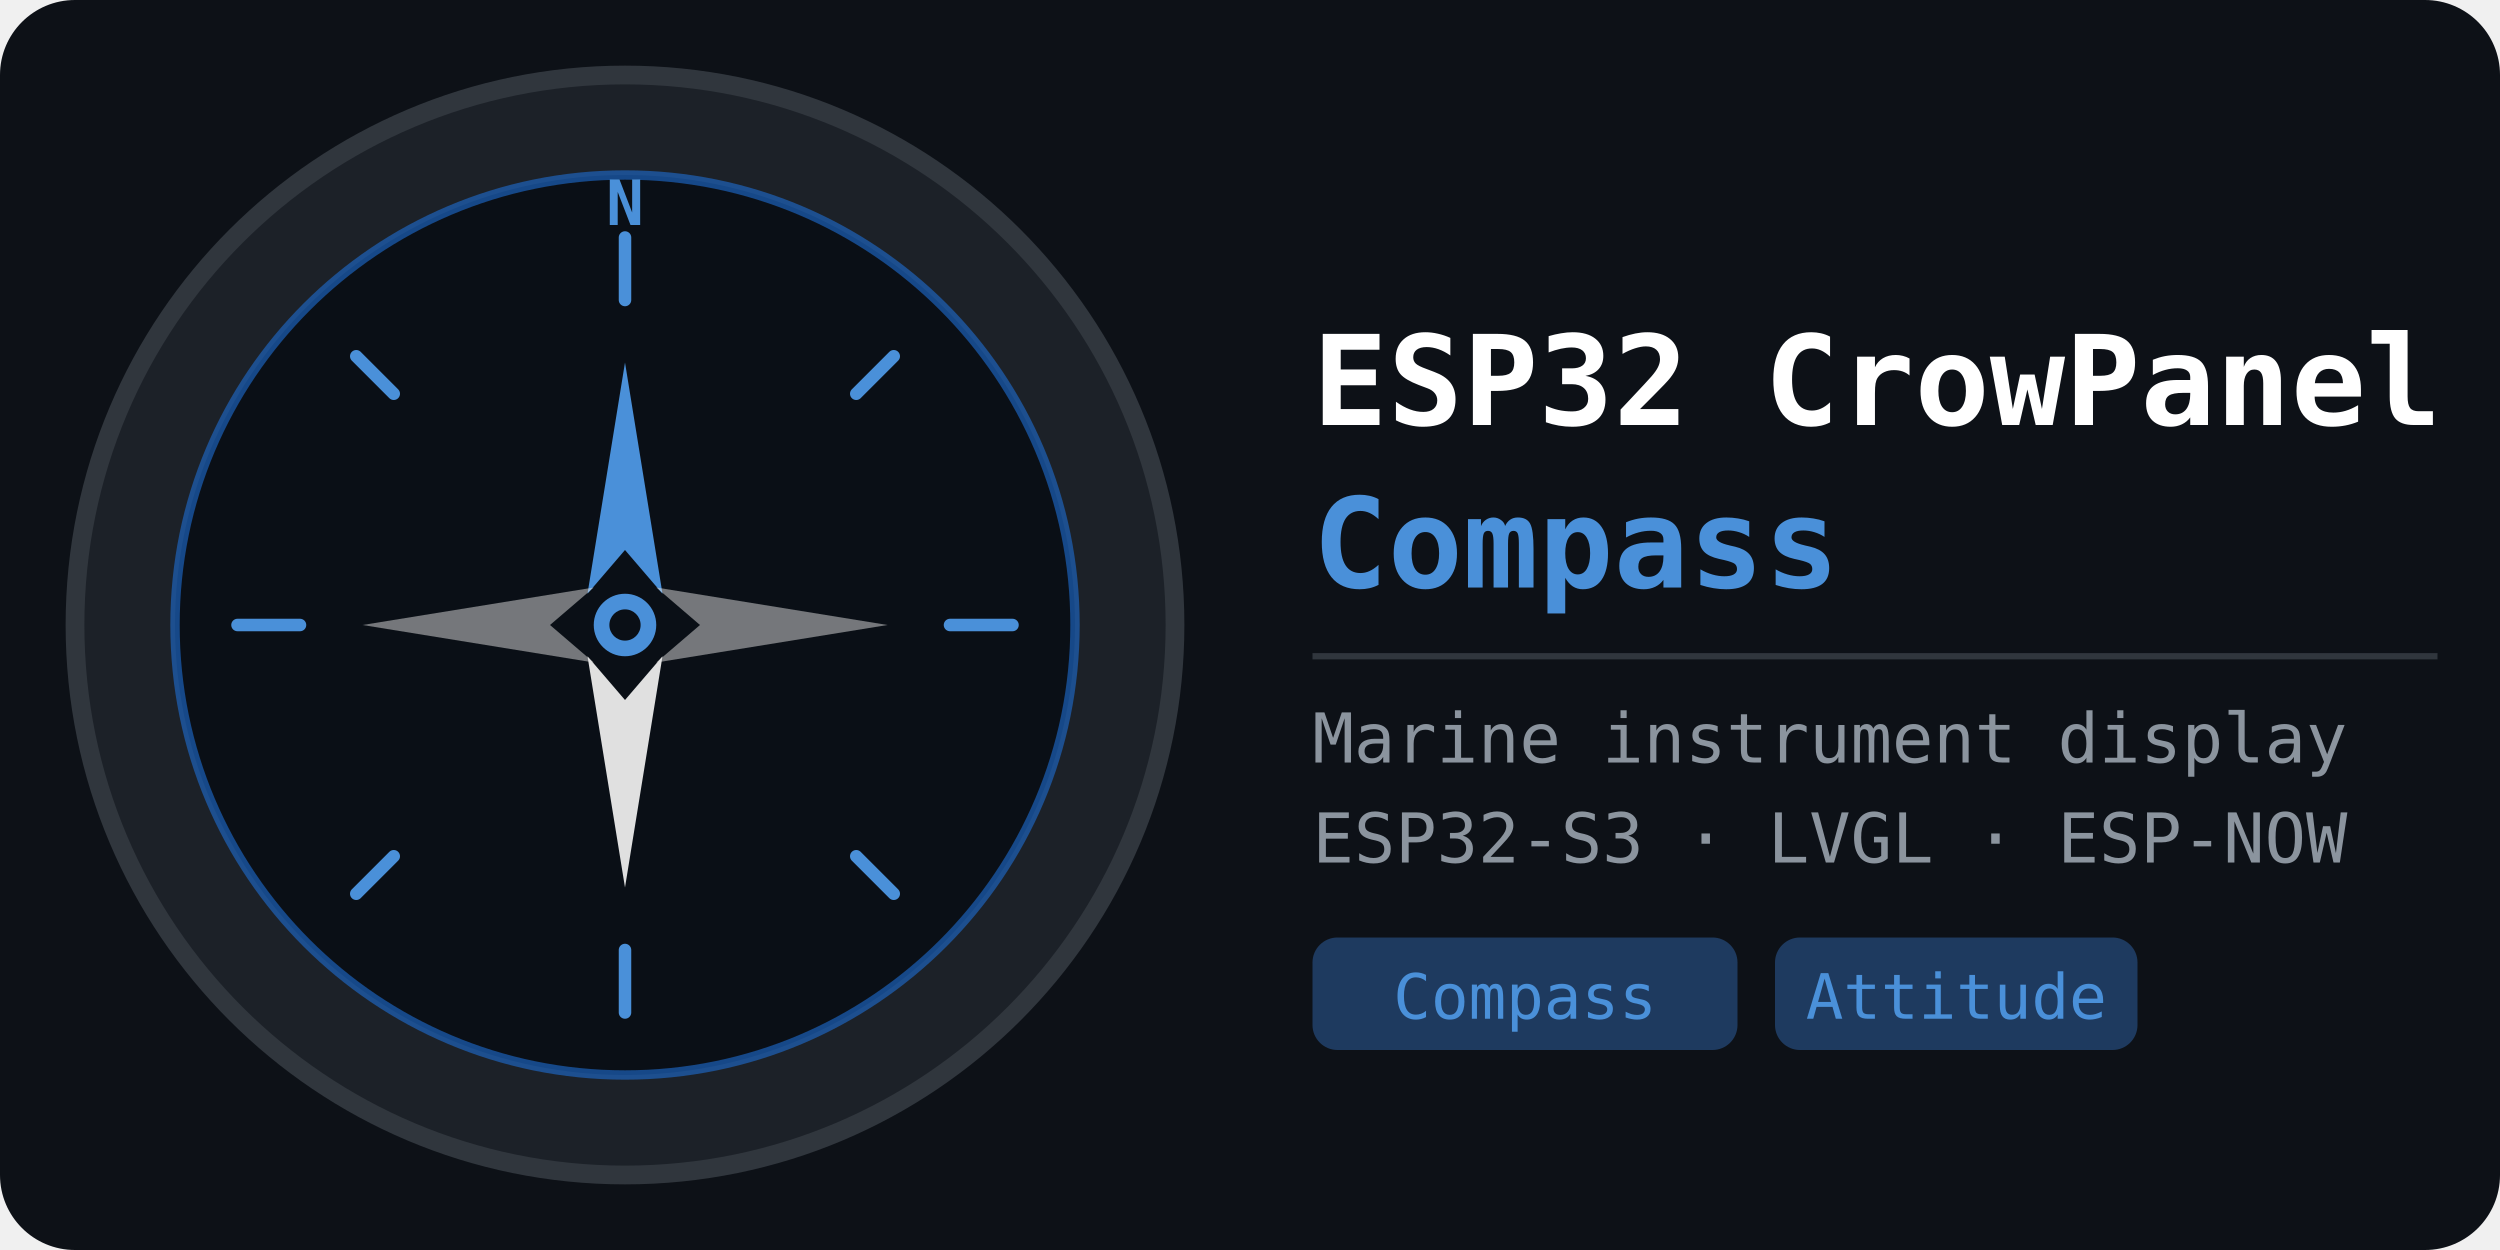
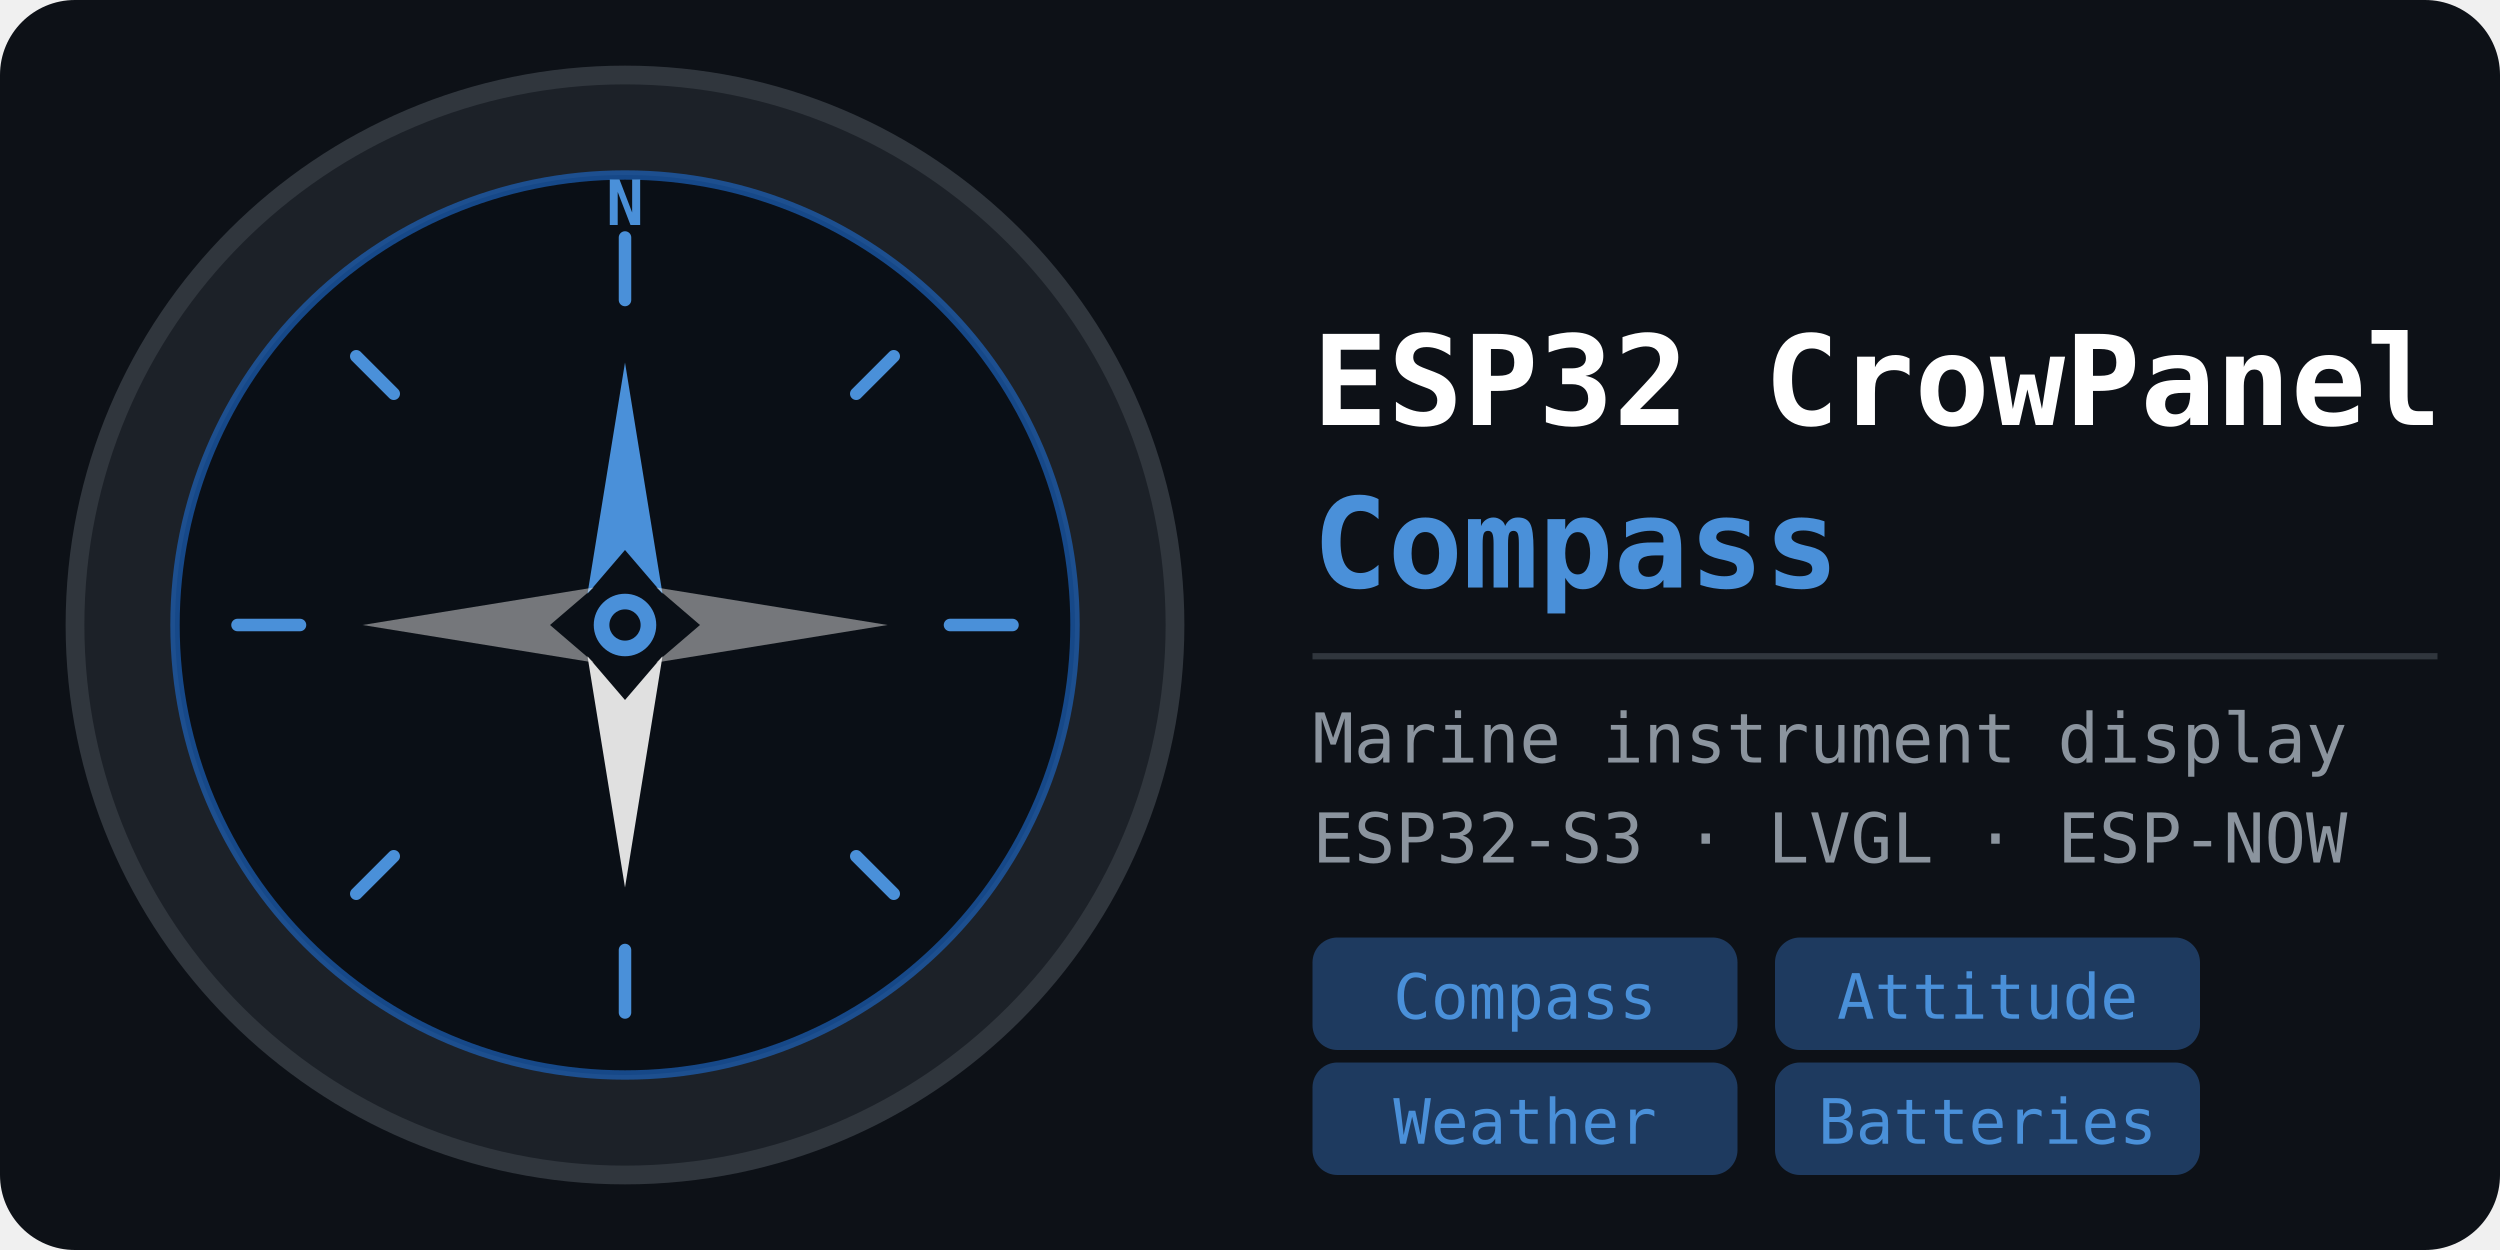
<svg xmlns="http://www.w3.org/2000/svg" viewBox="0 0 400 200" width="400" height="200">
  <rect width="400" height="200" fill="#0d1117" rx="12" />
  <circle cx="100" cy="100" r="88" fill="#1c2128" stroke="#30363d" stroke-width="3" />
  <circle cx="100" cy="100" r="72" fill="#0a0f16" />
  <circle cx="100" cy="100" r="72" fill="none" stroke="#1e6ed4" stroke-width="1.5" opacity="0.6" />
  <g stroke="#4a90d9" stroke-width="2" stroke-linecap="round">
    <line x1="100" y1="38" x2="100" y2="48" />
    <line x1="100" y1="152" x2="100" y2="162" />
    <line x1="162" y1="100" x2="152" y2="100" />
    <line x1="38" y1="100" x2="48" y2="100" />
    <line x1="143" y1="57" x2="137" y2="63" />
    <line x1="57" y1="143" x2="63" y2="137" />
    <line x1="143" y1="143" x2="137" y2="137" />
    <line x1="57" y1="57" x2="63" y2="63" />
  </g>
  <text x="100" y="36" text-anchor="middle" font-family="monospace" font-size="10" font-weight="bold" fill="#4a90d9">N</text>
  <polygon points="100,58 106,95 100,88 94,95" fill="#4a90d9" />
  <polygon points="100,142 106,105 100,112 94,105" fill="#e0e0e0" />
  <polygon points="142,100 105,94 112,100 105,106" fill="#e0e0e0" opacity="0.5" />
  <polygon points="58,100 95,94 88,100 95,106" fill="#e0e0e0" opacity="0.5" />
  <circle cx="100" cy="100" r="5" fill="#4a90d9" />
  <circle cx="100" cy="100" r="2.5" fill="#0a0f16" />
  <text x="210" y="68" font-family="monospace" font-size="20" font-weight="bold" fill="#ffffff">ESP32 CrowPanel</text>
  <text x="210" y="94" font-family="monospace" font-size="20" font-weight="bold" fill="#4a90d9">Compass</text>
  <line x1="210" y1="105" x2="390" y2="105" stroke="#30363d" stroke-width="1" />
  <text x="210" y="122" font-family="monospace" font-size="11" fill="#8b949e">Marine instrument display</text>
  <text x="210" y="138" font-family="monospace" font-size="11" fill="#8b949e">ESP32-S3 · LVGL · ESP-NOW</text>
  <rect x="210" y="150" width="68" height="18" rx="4" fill="#1e3a5f" />
  <text x="244" y="163" text-anchor="middle" font-family="monospace" font-size="10" fill="#4a90d9">Compass</text>
-   <rect x="284" y="150" width="58" height="18" rx="4" fill="#1e3a5f" />
-   <text x="313" y="163" text-anchor="middle" font-family="monospace" font-size="10" fill="#4a90d9">Attitude</text>
+   <rect x="284" y="150" width="68" height="18" rx="4" fill="#1e3a5f" />
+   <text x="318" y="163" text-anchor="middle" font-family="monospace" font-size="10" fill="#4a90d9">Attitude</text>
+   <rect x="210" y="170" width="68" height="18" rx="4" fill="#1e3a5f" />
+   <text x="244" y="183" text-anchor="middle" font-family="monospace" font-size="10" fill="#4a90d9">Weather</text>
+   <rect x="284" y="170" width="68" height="18" rx="4" fill="#1e3a5f" />
+   <text x="318" y="183" text-anchor="middle" font-family="monospace" font-size="10" fill="#4a90d9">Batteries</text>
</svg>
